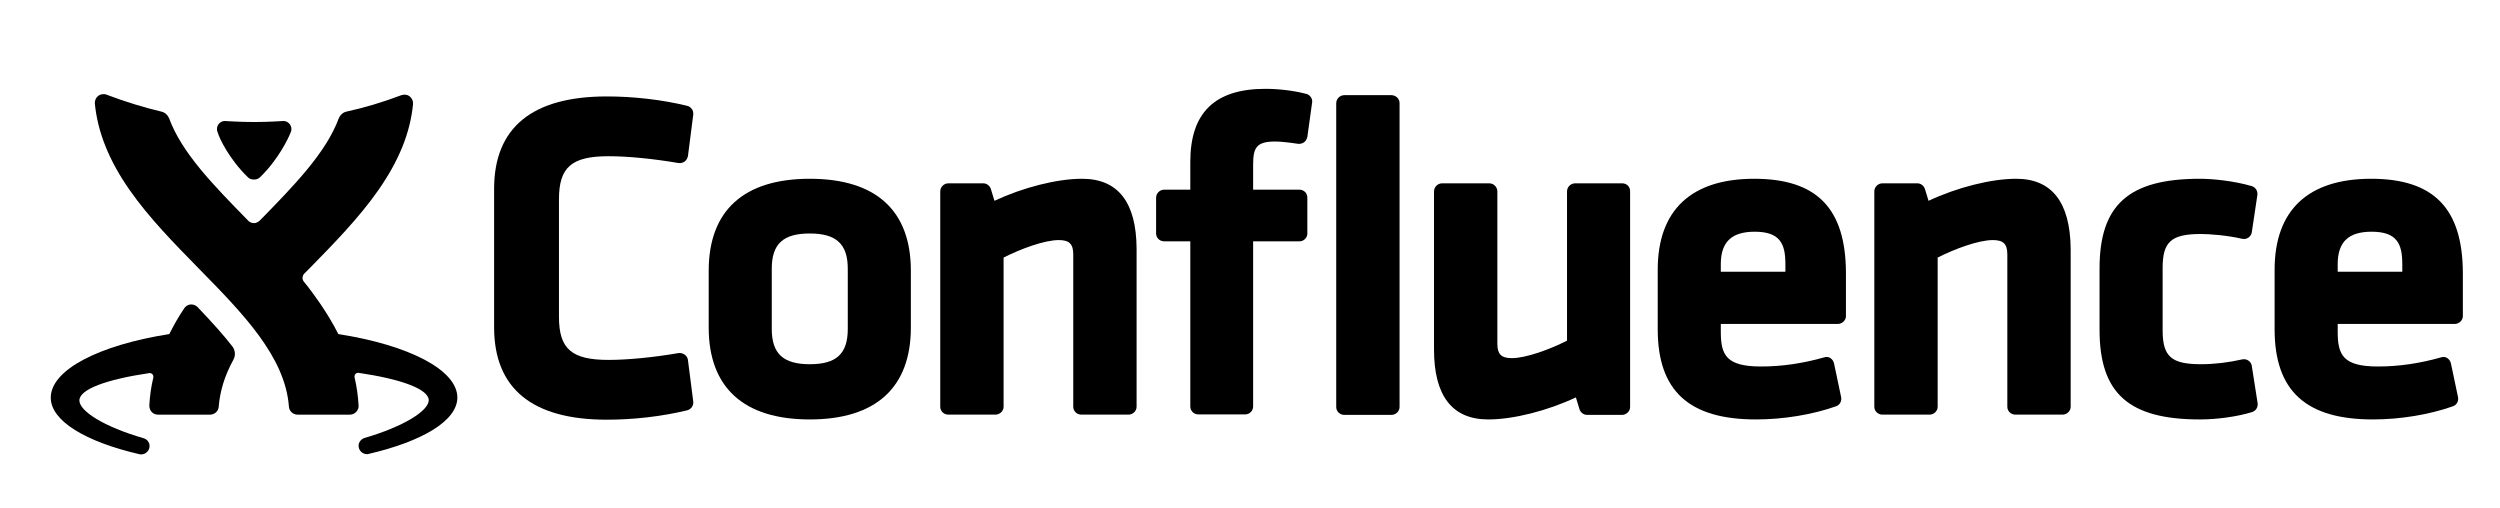
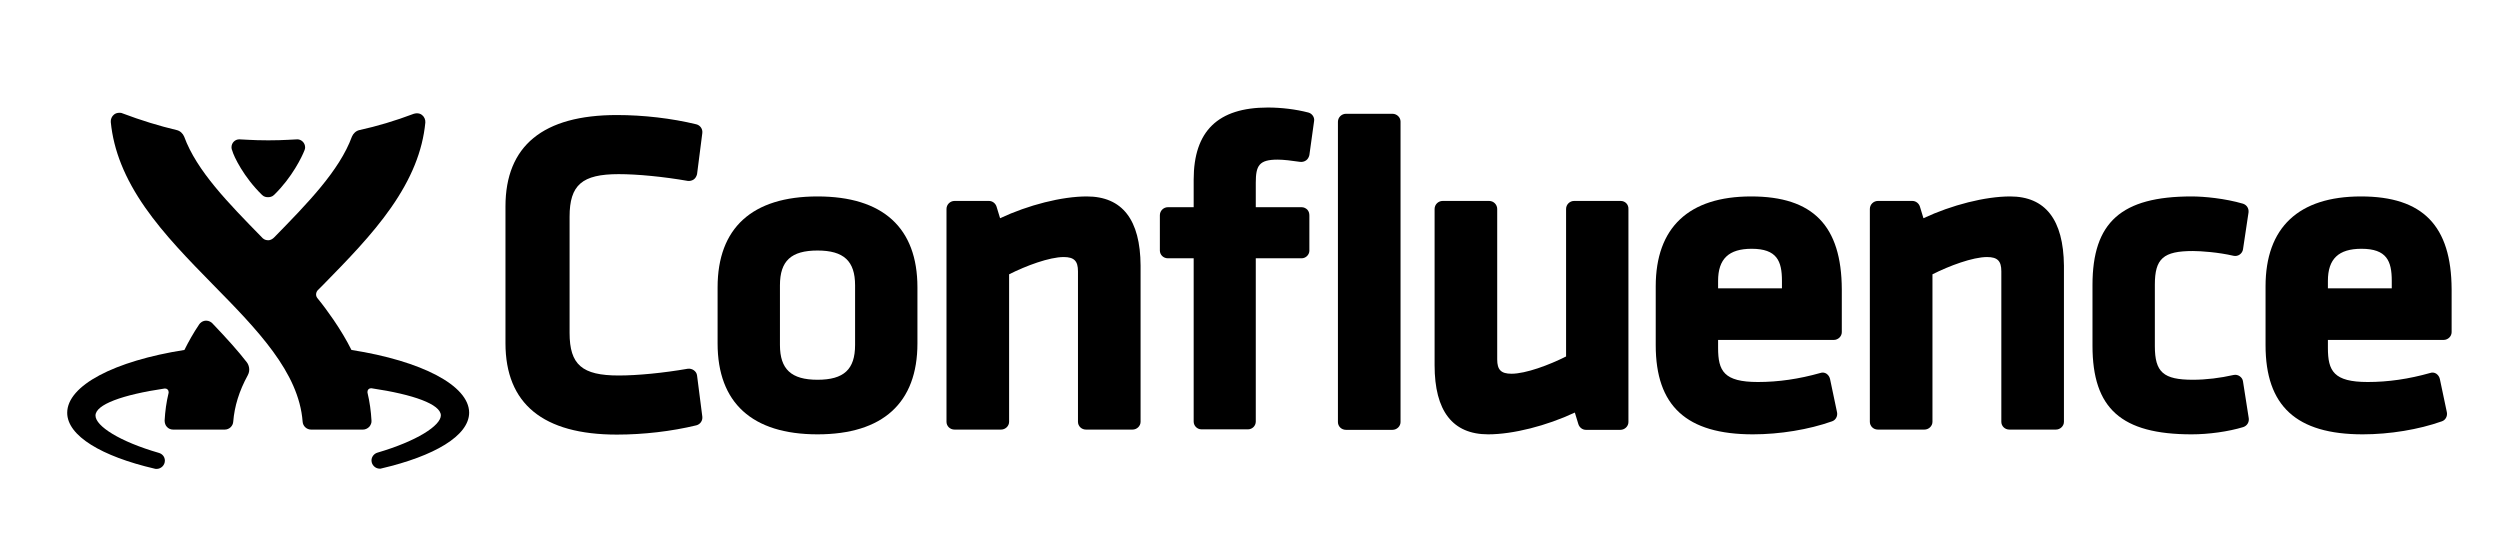
- <svg xmlns="http://www.w3.org/2000/svg" viewBox="0 0 197 40" version="1.1">
+ <svg xmlns="http://www.w3.org/2000/svg" viewBox="0 0 186 40" version="1.1">
  <defs />
  <g id="Page-1" stroke="none" stroke-width="1" fill="none" fill-rule="evenodd">
    <g id="template" fill-rule="nonzero" fill="currentColor">
-       <g id="confluence_rgb_blue" transform="translate(4, 7)">
+       <g id="confluence_rgb_blue" transform="translate(5, 8)">
        <g id="Conf_-_Blue">
          <g id="Group">
-             <g class="logo-type" transform="translate(34.92758, 0)">
-               <path d="M24.883,7.087 C19.672,7.087 16.918,9.602 16.918,14.334 L16.918,18.806 C16.918,23.537 19.672,26.052 24.883,26.052 C30.093,26.052 32.848,23.537 32.848,18.806 L32.848,14.334 C32.848,9.582 30.093,7.087 24.883,7.087 Z M21.888,14.174 C21.888,12.218 22.787,11.399 24.883,11.399 C26.979,11.399 27.877,12.238 27.877,14.174 L27.877,18.925 C27.877,20.882 26.979,21.7 24.883,21.7 C22.787,21.7 21.888,20.862 21.888,18.925 L21.888,14.174 Z" id="Shape" />
-               <path d="M46.344,7.087 C44.367,7.087 41.692,7.766 39.436,8.824 L39.157,7.906 C39.077,7.646 38.837,7.446 38.558,7.446 L35.803,7.446 C35.464,7.446 35.164,7.726 35.164,8.085 L35.164,25.054 C35.164,25.394 35.444,25.673 35.803,25.673 L39.516,25.673 C39.856,25.673 40.155,25.394 40.155,25.054 L40.155,13.296 C41.493,12.617 43.369,11.918 44.507,11.918 C45.345,11.918 45.645,12.238 45.645,13.056 L45.645,25.054 C45.645,25.394 45.924,25.673 46.284,25.673 L49.997,25.673 C50.336,25.673 50.636,25.394 50.636,25.054 L50.636,12.597 C50.616,8.944 49.178,7.087 46.344,7.087 Z" id="Shape" />
-               <path d="M64.011,0.399 C63.013,0.14 61.855,0 60.777,0 C56.805,0 54.868,1.877 54.868,5.749 L54.868,7.945 L52.812,7.945 C52.472,7.945 52.173,8.225 52.173,8.584 L52.173,11.399 C52.173,11.739 52.452,12.018 52.812,12.018 L54.868,12.018 L54.868,25.034 C54.868,25.374 55.148,25.653 55.487,25.653 L59.2,25.653 C59.54,25.653 59.819,25.374 59.819,25.034 L59.819,12.018 L63.472,12.018 C63.792,12.018 64.071,11.758 64.091,11.439 L64.091,8.624 C64.091,8.425 64.051,8.285 63.931,8.145 C63.812,8.025 63.652,7.945 63.472,7.945 L59.819,7.945 L59.819,5.989 C59.819,4.632 60.079,4.152 61.556,4.152 C62.015,4.152 62.694,4.232 63.353,4.332 C63.512,4.352 63.692,4.312 63.832,4.212 C63.971,4.112 64.051,3.953 64.091,3.793 L64.47,1.058 C64.51,0.779 64.311,0.479 64.011,0.399 Z" id="Shape" />
-               <path d="M70.719,0.499 L67.006,0.499 C66.666,0.499 66.367,0.779 66.367,1.138 L66.367,25.074 C66.367,25.413 66.646,25.693 67.006,25.693 L70.719,25.693 C71.058,25.693 71.358,25.413 71.358,25.074 L71.358,1.118 C71.358,0.779 71.058,0.499 70.719,0.499 Z" id="Shape" />
-               <path d="M88.906,7.446 L85.193,7.446 C84.853,7.446 84.554,7.726 84.554,8.085 L84.554,19.844 C83.216,20.522 81.34,21.221 80.202,21.221 C79.363,21.221 79.064,20.902 79.064,20.083 L79.064,8.085 C79.064,7.746 78.784,7.446 78.425,7.446 L74.712,7.446 C74.372,7.446 74.073,7.726 74.073,8.085 L74.073,20.542 C74.073,24.196 75.51,26.052 78.345,26.052 C80.321,26.052 82.997,25.374 85.252,24.315 L85.532,25.234 C85.612,25.493 85.851,25.693 86.131,25.693 L88.886,25.693 C89.225,25.693 89.525,25.413 89.525,25.074 L89.525,8.105 C89.545,7.726 89.265,7.446 88.906,7.446 Z" id="Shape" />
-               <path d="M99.307,7.087 C94.336,7.087 91.701,9.562 91.701,14.254 L91.701,18.945 C91.701,23.796 94.156,26.052 99.446,26.052 C101.603,26.052 103.898,25.673 105.755,25.014 C106.054,24.914 106.214,24.595 106.154,24.296 L105.595,21.64 C105.555,21.461 105.455,21.321 105.316,21.221 C105.176,21.121 104.976,21.101 104.817,21.161 C103.12,21.64 101.483,21.88 99.846,21.88 C97.131,21.88 96.672,21.002 96.672,19.165 L96.672,18.526 L105.895,18.526 C106.234,18.526 106.533,18.247 106.533,17.907 L106.533,14.493 C106.514,9.423 104.238,7.087 99.307,7.087 Z M96.672,14.414 L96.672,13.815 C96.672,12.058 97.53,11.259 99.347,11.259 C101.363,11.259 101.762,12.238 101.762,13.815 L101.762,14.414 L96.672,14.414 Z" id="Shape" />
-               <path d="M119.949,7.087 C117.973,7.087 115.297,7.766 113.042,8.824 L112.762,7.906 C112.682,7.646 112.443,7.446 112.163,7.446 L109.408,7.446 C109.069,7.446 108.769,7.726 108.769,8.085 L108.769,25.054 C108.769,25.394 109.049,25.673 109.408,25.673 L113.121,25.673 C113.461,25.673 113.76,25.394 113.76,25.054 L113.76,13.296 C115.098,12.617 116.974,11.918 118.112,11.918 C118.951,11.918 119.25,12.238 119.25,13.056 L119.25,25.054 C119.25,25.394 119.53,25.673 119.889,25.673 L123.602,25.673 C123.942,25.673 124.241,25.394 124.241,25.054 L124.241,12.597 C124.201,8.944 122.764,7.087 119.949,7.087 Z" id="Shape" />
-               <path d="M138.515,21.84 C138.495,21.66 138.395,21.521 138.255,21.421 C138.116,21.321 137.936,21.281 137.756,21.321 C136.698,21.561 135.58,21.7 134.522,21.7 C132.167,21.7 131.488,21.101 131.488,19.025 L131.488,14.114 C131.488,12.038 132.167,11.439 134.522,11.439 C135.161,11.439 136.559,11.539 137.756,11.818 C137.936,11.858 138.116,11.818 138.255,11.719 C138.395,11.619 138.495,11.459 138.515,11.299 L138.954,8.365 C138.994,8.045 138.814,7.766 138.515,7.666 C137.078,7.247 135.421,7.087 134.422,7.087 C128.813,7.087 126.517,9.143 126.517,14.154 L126.517,18.985 C126.517,23.996 128.813,26.052 134.422,26.052 C135.78,26.052 137.357,25.833 138.535,25.473 C138.834,25.374 139.014,25.094 138.974,24.775 L138.515,21.84 Z" id="Shape" />
-               <path d="M147.918,7.087 C142.947,7.087 140.312,9.562 140.312,14.254 L140.312,18.945 C140.312,23.796 142.767,26.052 148.057,26.052 C150.214,26.052 152.509,25.673 154.366,25.014 C154.665,24.914 154.825,24.595 154.765,24.296 L154.206,21.64 C154.166,21.461 154.066,21.321 153.927,21.221 C153.787,21.121 153.587,21.101 153.428,21.161 C151.731,21.64 150.094,21.88 148.457,21.88 C145.742,21.88 145.283,21.002 145.283,19.165 L145.283,18.526 L154.506,18.526 C154.845,18.526 155.145,18.247 155.145,17.907 L155.145,14.493 C155.125,9.423 152.849,7.087 147.918,7.087 Z M145.283,14.414 L145.283,13.815 C145.283,12.058 146.141,11.259 147.958,11.259 C149.974,11.259 150.373,12.238 150.373,13.815 L150.373,14.414 L145.283,14.414 Z" id="Shape" />
-               <path d="M9.032,5.31 C10.529,5.31 12.585,5.51 14.542,5.849 C14.702,5.869 14.881,5.829 15.021,5.73 C15.161,5.63 15.241,5.47 15.281,5.31 L15.7,2.036 C15.74,1.717 15.54,1.417 15.221,1.338 C13.244,0.858 11.008,0.599 8.892,0.599 C3.003,0.599 0.008,3.054 0.008,7.886 L0.008,18.786 C0.008,23.617 3.003,26.072 8.892,26.072 C11.008,26.072 13.244,25.813 15.221,25.334 C15.54,25.254 15.74,24.954 15.7,24.635 L15.281,21.361 C15.261,21.181 15.161,21.041 15.021,20.942 C14.881,20.842 14.702,20.802 14.542,20.822 C12.585,21.161 10.529,21.361 9.032,21.361 C6.117,21.361 5.119,20.502 5.119,17.967 L5.119,8.704 C5.119,6.169 6.117,5.31 9.032,5.31 Z" id="Shape" />
+             <g class="logo-type" transform="translate(32.59907, 0)">
+               <path d="M23.224,6.615 C18.361,6.615 15.79,8.962 15.79,13.378 L15.79,17.552 C15.79,21.968 18.361,24.315 23.224,24.315 C28.087,24.315 30.658,21.968 30.658,17.552 L30.658,13.378 C30.658,8.944 28.087,6.615 23.224,6.615 Z M20.429,13.229 C20.429,11.403 21.268,10.639 23.224,10.639 C25.18,10.639 26.019,11.422 26.019,13.229 L26.019,17.664 C26.019,19.49 25.18,20.254 23.224,20.254 C21.268,20.254 20.429,19.471 20.429,17.664 L20.429,13.229 Z" id="Shape" />
+               <path d="M43.254,6.615 C41.409,6.615 38.913,7.248 36.807,8.236 L36.546,7.378 C36.472,7.136 36.248,6.95 35.987,6.95 L33.416,6.95 C33.099,6.95 32.82,7.211 32.82,7.546 L32.82,23.384 C32.82,23.701 33.081,23.961 33.416,23.961 L36.882,23.961 C37.198,23.961 37.478,23.701 37.478,23.384 L37.478,12.409 C38.726,11.776 40.478,11.124 41.54,11.124 C42.322,11.124 42.602,11.422 42.602,12.186 L42.602,23.384 C42.602,23.701 42.863,23.961 43.198,23.961 L46.664,23.961 C46.981,23.961 47.26,23.701 47.26,23.384 L47.26,11.757 C47.241,8.347 45.9,6.615 43.254,6.615 Z" id="Shape" />
+               <path d="M59.744,0.373 C58.812,0.13 57.732,0 56.725,0 C53.018,0 51.21,1.751 51.21,5.366 L51.21,7.416 L49.291,7.416 C48.974,7.416 48.695,7.677 48.695,8.012 L48.695,10.639 C48.695,10.956 48.956,11.217 49.291,11.217 L51.21,11.217 L51.21,23.365 C51.21,23.682 51.471,23.943 51.788,23.943 L55.253,23.943 C55.57,23.943 55.831,23.682 55.831,23.365 L55.831,11.217 L59.241,11.217 C59.539,11.217 59.8,10.975 59.818,10.676 L59.818,8.049 C59.818,7.863 59.781,7.733 59.669,7.602 C59.558,7.49 59.409,7.416 59.241,7.416 L55.831,7.416 L55.831,5.59 C55.831,4.323 56.073,3.876 57.452,3.876 C57.881,3.876 58.514,3.95 59.129,4.043 C59.278,4.062 59.446,4.025 59.576,3.931 C59.707,3.838 59.781,3.689 59.818,3.54 L60.172,0.988 C60.21,0.727 60.023,0.447 59.744,0.373 Z" id="Shape" />
+               <path d="M66.004,0.466 L62.539,0.466 C62.222,0.466 61.943,0.727 61.943,1.062 L61.943,23.402 C61.943,23.719 62.203,23.98 62.539,23.98 L66.004,23.98 C66.321,23.98 66.601,23.719 66.601,23.402 L66.601,1.043 C66.601,0.727 66.321,0.466 66.004,0.466 Z" id="Shape" />
+               <path d="M82.979,6.95 L79.513,6.95 C79.196,6.95 78.917,7.211 78.917,7.546 L78.917,18.521 C77.668,19.154 75.917,19.806 74.855,19.806 C74.072,19.806 73.793,19.508 73.793,18.744 L73.793,7.546 C73.793,7.229 73.532,6.95 73.197,6.95 L69.731,6.95 C69.414,6.95 69.135,7.211 69.135,7.546 L69.135,19.173 C69.135,22.583 70.476,24.315 73.122,24.315 C74.967,24.315 77.463,23.682 79.569,22.694 L79.83,23.552 C79.904,23.794 80.128,23.98 80.389,23.98 L82.96,23.98 C83.277,23.98 83.556,23.719 83.556,23.402 L83.556,7.565 C83.575,7.211 83.314,6.95 82.979,6.95 Z" id="Shape" />
+               <path d="M92.686,6.615 C88.047,6.615 85.587,8.925 85.587,13.304 L85.587,17.682 C85.587,22.21 87.879,24.315 92.817,24.315 C94.829,24.315 96.972,23.961 98.705,23.347 C98.984,23.253 99.133,22.955 99.077,22.676 L98.556,20.198 C98.518,20.03 98.425,19.9 98.295,19.806 C98.164,19.713 97.978,19.695 97.829,19.751 C96.245,20.198 94.717,20.421 93.189,20.421 C90.655,20.421 90.227,19.601 90.227,17.887 L90.227,17.291 L98.835,17.291 C99.152,17.291 99.431,17.03 99.431,16.713 L99.431,13.527 C99.413,8.795 97.289,6.615 92.686,6.615 Z M90.227,13.453 L90.227,12.894 C90.227,11.254 91.028,10.509 92.724,10.509 C94.605,10.509 94.978,11.422 94.978,12.894 L94.978,13.453 L90.227,13.453 Z" id="Shape" />
+               <path d="M111.952,6.615 C110.108,6.615 107.611,7.248 105.505,8.236 L105.245,7.378 C105.17,7.136 104.946,6.95 104.686,6.95 L102.114,6.95 C101.798,6.95 101.518,7.211 101.518,7.546 L101.518,23.384 C101.518,23.701 101.779,23.961 102.114,23.961 L105.58,23.961 C105.897,23.961 106.176,23.701 106.176,23.384 L106.176,12.409 C107.425,11.776 109.176,11.124 110.238,11.124 C111.021,11.124 111.3,11.422 111.3,12.186 L111.3,23.384 C111.3,23.701 111.561,23.961 111.896,23.961 L115.362,23.961 C115.679,23.961 115.958,23.701 115.958,23.384 L115.958,11.757 C115.921,8.347 114.58,6.615 111.952,6.615 Z" id="Shape" />
+               <path d="M129.281,20.384 C129.262,20.216 129.169,20.086 129.038,19.993 C128.908,19.9 128.74,19.862 128.573,19.9 C127.585,20.123 126.542,20.254 125.554,20.254 C123.355,20.254 122.722,19.695 122.722,17.757 L122.722,13.173 C122.722,11.235 123.355,10.676 125.554,10.676 C126.15,10.676 127.455,10.77 128.573,11.03 C128.74,11.068 128.908,11.03 129.038,10.937 C129.169,10.844 129.262,10.695 129.281,10.546 L129.691,7.807 C129.728,7.509 129.56,7.248 129.281,7.155 C127.939,6.764 126.393,6.615 125.461,6.615 C120.225,6.615 118.082,8.534 118.082,13.21 L118.082,17.72 C118.082,22.396 120.225,24.315 125.461,24.315 C126.728,24.315 128.2,24.111 129.299,23.775 C129.579,23.682 129.746,23.421 129.709,23.123 L129.281,20.384 Z" id="Shape" />
+               <path d="M138.057,6.615 C133.417,6.615 130.958,8.925 130.958,13.304 L130.958,17.682 C130.958,22.21 133.249,24.315 138.187,24.315 C140.199,24.315 142.342,23.961 144.075,23.347 C144.354,23.253 144.503,22.955 144.448,22.676 L143.926,20.198 C143.889,20.03 143.795,19.9 143.665,19.806 C143.535,19.713 143.348,19.695 143.199,19.751 C141.615,20.198 140.088,20.421 138.56,20.421 C136.026,20.421 135.597,19.601 135.597,17.887 L135.597,17.291 L144.205,17.291 C144.522,17.291 144.802,17.03 144.802,16.713 L144.802,13.527 C144.783,8.795 142.659,6.615 138.057,6.615 Z M135.597,13.453 L135.597,12.894 C135.597,11.254 136.398,10.509 138.094,10.509 C139.976,10.509 140.348,11.422 140.348,12.894 L140.348,13.453 L135.597,13.453 Z" id="Shape" />
+               <path d="M8.43,4.956 C9.827,4.956 11.746,5.143 13.572,5.459 C13.721,5.478 13.889,5.441 14.02,5.348 C14.15,5.254 14.225,5.105 14.262,4.956 L14.653,1.901 C14.69,1.602 14.504,1.323 14.206,1.248 C12.361,0.801 10.274,0.559 8.299,0.559 C2.803,0.559 0.008,2.851 0.008,7.36 L0.008,17.533 C0.008,22.042 2.803,24.334 8.299,24.334 C10.274,24.334 12.361,24.092 14.206,23.645 C14.504,23.57 14.69,23.291 14.653,22.993 L14.262,19.937 C14.243,19.769 14.15,19.639 14.02,19.546 C13.889,19.452 13.721,19.415 13.572,19.434 C11.746,19.751 9.827,19.937 8.43,19.937 C5.709,19.937 4.778,19.136 4.778,16.769 L4.778,8.124 C4.778,5.757 5.709,4.956 8.43,4.956 Z" id="Shape" />
            </g>
-             <g class="logo-icon" transform="translate(0, 0.399269)">
-               <path d="M22.659,18.925 C22.259,18.127 21.78,17.328 21.221,16.51 C20.822,15.931 20.403,15.352 19.943,14.793 C19.764,14.573 19.844,14.294 19.983,14.154 C20.123,14.014 20.263,13.875 20.403,13.735 C22.319,11.778 24.296,9.762 25.813,7.586 C27.43,5.27 28.328,3.074 28.548,0.799 C28.568,0.579 28.468,0.339 28.288,0.2 C28.168,0.1 28.029,0.06 27.869,0.06 C27.789,0.06 27.709,0.08 27.629,0.1 C26.152,0.659 24.675,1.098 23.297,1.397 C23.018,1.457 22.798,1.677 22.698,1.916 C21.7,4.632 19.165,7.227 16.51,9.942 C16.41,10.042 16.25,10.181 16.011,10.181 C15.771,10.181 15.611,10.062 15.512,9.942 C12.856,7.227 10.321,4.651 9.323,1.916 C9.223,1.677 9.004,1.457 8.724,1.397 C7.367,1.078 5.869,0.619 4.392,0.06 C4.312,0.02 4.232,0.02 4.152,0.02 C4.013,0.02 3.853,0.06 3.733,0.16 C3.553,0.299 3.454,0.539 3.474,0.759 C3.693,3.014 4.592,5.25 6.209,7.566 C7.726,9.742 9.702,11.758 11.619,13.715 C15.152,17.308 18.466,20.702 18.766,24.635 C18.786,24.994 19.085,25.274 19.444,25.274 L23.577,25.274 C23.757,25.274 23.936,25.194 24.076,25.054 C24.196,24.914 24.276,24.735 24.256,24.555 C24.216,23.816 24.116,23.078 23.936,22.319 L23.936,22.319 L23.936,22.259 C23.936,22.1 24.056,21.98 24.216,21.98 L24.256,21.98 L24.256,21.98 C27.629,22.479 29.766,23.257 29.785,24.136 L29.785,24.136 C29.785,24.954 27.869,26.192 24.735,27.11 L24.735,27.11 C24.455,27.19 24.256,27.45 24.256,27.729 C24.256,28.089 24.555,28.388 24.914,28.388 C24.974,28.388 25.014,28.388 25.054,28.368 C29.246,27.39 32.041,25.773 32.041,23.916 C32.021,21.76 28.268,19.804 22.659,18.925 Z" id="Shape" />
-               <path d="M11.559,16.789 C11.479,16.709 11.299,16.59 11.08,16.59 C10.78,16.59 10.581,16.789 10.521,16.889 C10.062,17.568 9.682,18.247 9.343,18.925 C3.753,19.804 0,21.76 0,23.936 C0,25.773 2.755,27.41 6.967,28.388 L6.967,28.388 C7.007,28.408 7.067,28.408 7.127,28.408 C7.486,28.408 7.786,28.109 7.786,27.749 C7.786,27.45 7.586,27.21 7.307,27.13 L7.307,27.13 C4.192,26.232 2.256,24.994 2.256,24.156 L2.256,24.156 C2.256,23.277 4.392,22.499 7.766,22 L7.806,22 C7.965,22 8.085,22.12 8.085,22.279 L8.085,22.339 L8.085,22.339 C7.906,23.078 7.806,23.816 7.766,24.555 C7.766,24.735 7.826,24.934 7.945,25.054 C8.065,25.194 8.245,25.274 8.445,25.274 L12.557,25.274 C12.916,25.274 13.216,24.994 13.236,24.635 C13.336,23.417 13.695,22.219 14.394,20.942 C14.633,20.502 14.454,20.083 14.314,19.904 C13.635,19.025 12.797,18.087 11.559,16.789 Z" id="Shape" />
-               <path d="M15.532,6.568 C15.691,6.728 15.871,6.748 16.011,6.748 L16.011,6.748 C16.13,6.748 16.33,6.728 16.49,6.568 C17.947,5.151 18.726,3.494 18.905,3.034 C18.925,2.975 18.965,2.895 18.965,2.775 C18.965,2.416 18.666,2.136 18.346,2.136 C18.087,2.136 17.328,2.216 16.031,2.216 L16.031,2.216 C14.733,2.216 13.974,2.136 13.715,2.136 C13.395,2.136 13.096,2.396 13.096,2.775 C13.096,2.875 13.116,2.955 13.156,3.034 C13.276,3.494 14.074,5.151 15.532,6.568 Z" id="Shape" />
+             <g class="logo-icon" transform="translate(0, 0.372651)">
+               <path d="M21.148,17.664 C20.775,16.918 20.328,16.173 19.806,15.409 C19.434,14.869 19.042,14.328 18.614,13.807 C18.446,13.602 18.521,13.341 18.651,13.21 C18.782,13.08 18.912,12.95 19.042,12.819 C20.831,10.993 22.676,9.111 24.092,7.08 C25.601,4.919 26.44,2.869 26.645,0.745 C26.663,0.54 26.57,0.317 26.402,0.186 C26.291,0.093 26.16,0.056 26.011,0.056 C25.937,0.056 25.862,0.075 25.787,0.093 C24.409,0.615 23.03,1.025 21.744,1.304 C21.483,1.36 21.278,1.565 21.185,1.789 C20.254,4.323 17.887,6.745 15.409,9.279 C15.316,9.372 15.167,9.503 14.943,9.503 C14.72,9.503 14.571,9.391 14.477,9.279 C11.999,6.745 9.633,4.341 8.701,1.789 C8.608,1.565 8.403,1.36 8.142,1.304 C6.875,1.006 5.478,0.578 4.099,0.056 C4.025,0.019 3.95,0.019 3.876,0.019 C3.745,0.019 3.596,0.056 3.484,0.149 C3.317,0.279 3.223,0.503 3.242,0.708 C3.447,2.814 4.285,4.9 5.795,7.062 C7.211,9.093 9.055,10.975 10.844,12.801 C14.142,16.154 17.235,19.322 17.515,22.993 C17.533,23.328 17.813,23.589 18.148,23.589 L22.005,23.589 C22.173,23.589 22.34,23.514 22.471,23.384 C22.583,23.253 22.657,23.086 22.639,22.918 C22.601,22.229 22.508,21.539 22.34,20.831 L22.34,20.831 L22.34,20.775 C22.34,20.626 22.452,20.514 22.601,20.514 L22.639,20.514 L22.639,20.514 C25.787,20.98 27.781,21.707 27.8,22.527 L27.8,22.527 C27.8,23.291 26.011,24.446 23.086,25.303 L23.086,25.303 C22.825,25.378 22.639,25.62 22.639,25.881 C22.639,26.216 22.918,26.496 23.253,26.496 C23.309,26.496 23.347,26.496 23.384,26.477 C27.297,25.564 29.905,24.055 29.905,22.322 C29.887,20.309 26.384,18.484 21.148,17.664 Z" id="Shape" />
+               <path d="M10.788,15.67 C10.714,15.595 10.546,15.484 10.341,15.484 C10.062,15.484 9.875,15.67 9.819,15.763 C9.391,16.397 9.037,17.03 8.72,17.664 C3.503,18.484 0,20.309 0,22.34 C0,24.055 2.571,25.583 6.503,26.496 L6.503,26.496 C6.54,26.514 6.596,26.514 6.652,26.514 C6.987,26.514 7.267,26.235 7.267,25.899 C7.267,25.62 7.08,25.396 6.82,25.322 L6.82,25.322 C3.913,24.483 2.105,23.328 2.105,22.545 L2.105,22.545 C2.105,21.726 4.099,20.999 7.248,20.533 L7.285,20.533 C7.434,20.533 7.546,20.645 7.546,20.794 L7.546,20.85 L7.546,20.85 C7.378,21.539 7.285,22.229 7.248,22.918 C7.248,23.086 7.304,23.272 7.416,23.384 C7.528,23.514 7.695,23.589 7.882,23.589 L11.72,23.589 C12.055,23.589 12.335,23.328 12.353,22.993 C12.447,21.856 12.782,20.738 13.434,19.546 C13.658,19.136 13.49,18.744 13.36,18.577 C12.726,17.757 11.943,16.881 10.788,15.67 Z" id="Shape" />
+               <path d="M14.496,6.13 C14.645,6.279 14.813,6.298 14.943,6.298 L14.943,6.298 C15.055,6.298 15.241,6.279 15.39,6.13 C16.751,4.807 17.477,3.261 17.645,2.832 C17.664,2.776 17.701,2.702 17.701,2.59 C17.701,2.255 17.421,1.994 17.123,1.994 C16.881,1.994 16.173,2.068 14.962,2.068 L14.962,2.068 C13.751,2.068 13.043,1.994 12.801,1.994 C12.502,1.994 12.223,2.236 12.223,2.59 C12.223,2.683 12.242,2.758 12.279,2.832 C12.391,3.261 13.136,4.807 14.496,6.13 Z" id="Shape" />
            </g>
          </g>
        </g>
      </g>
    </g>
  </g>
</svg>
